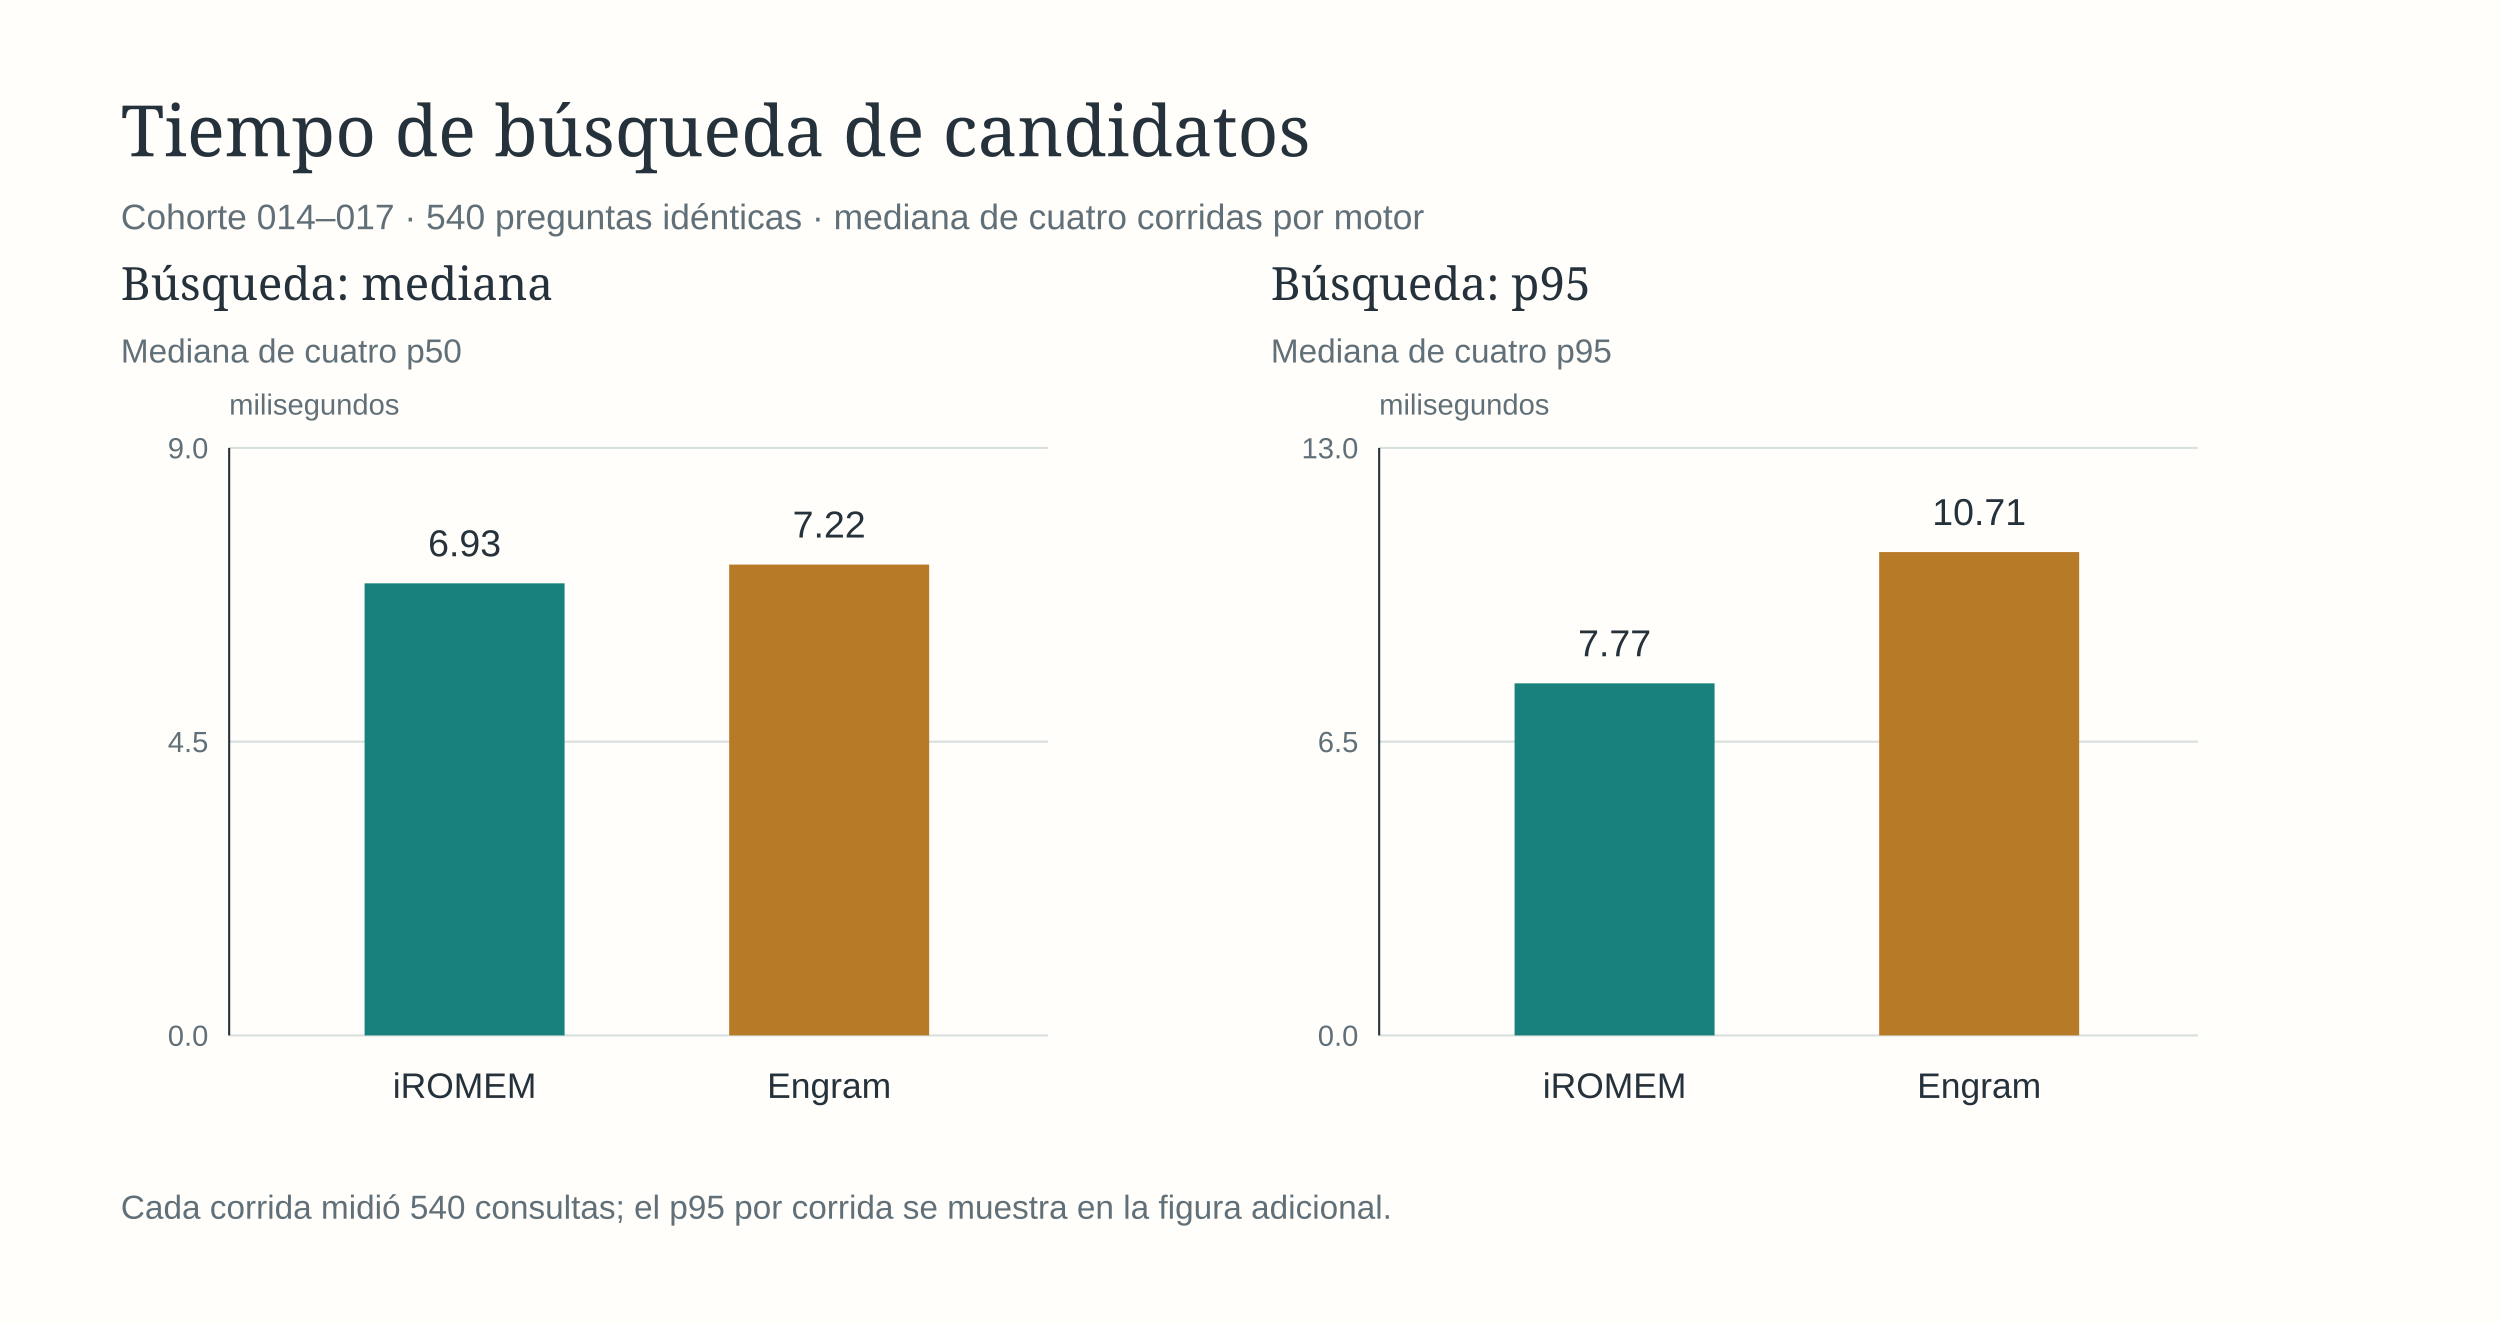
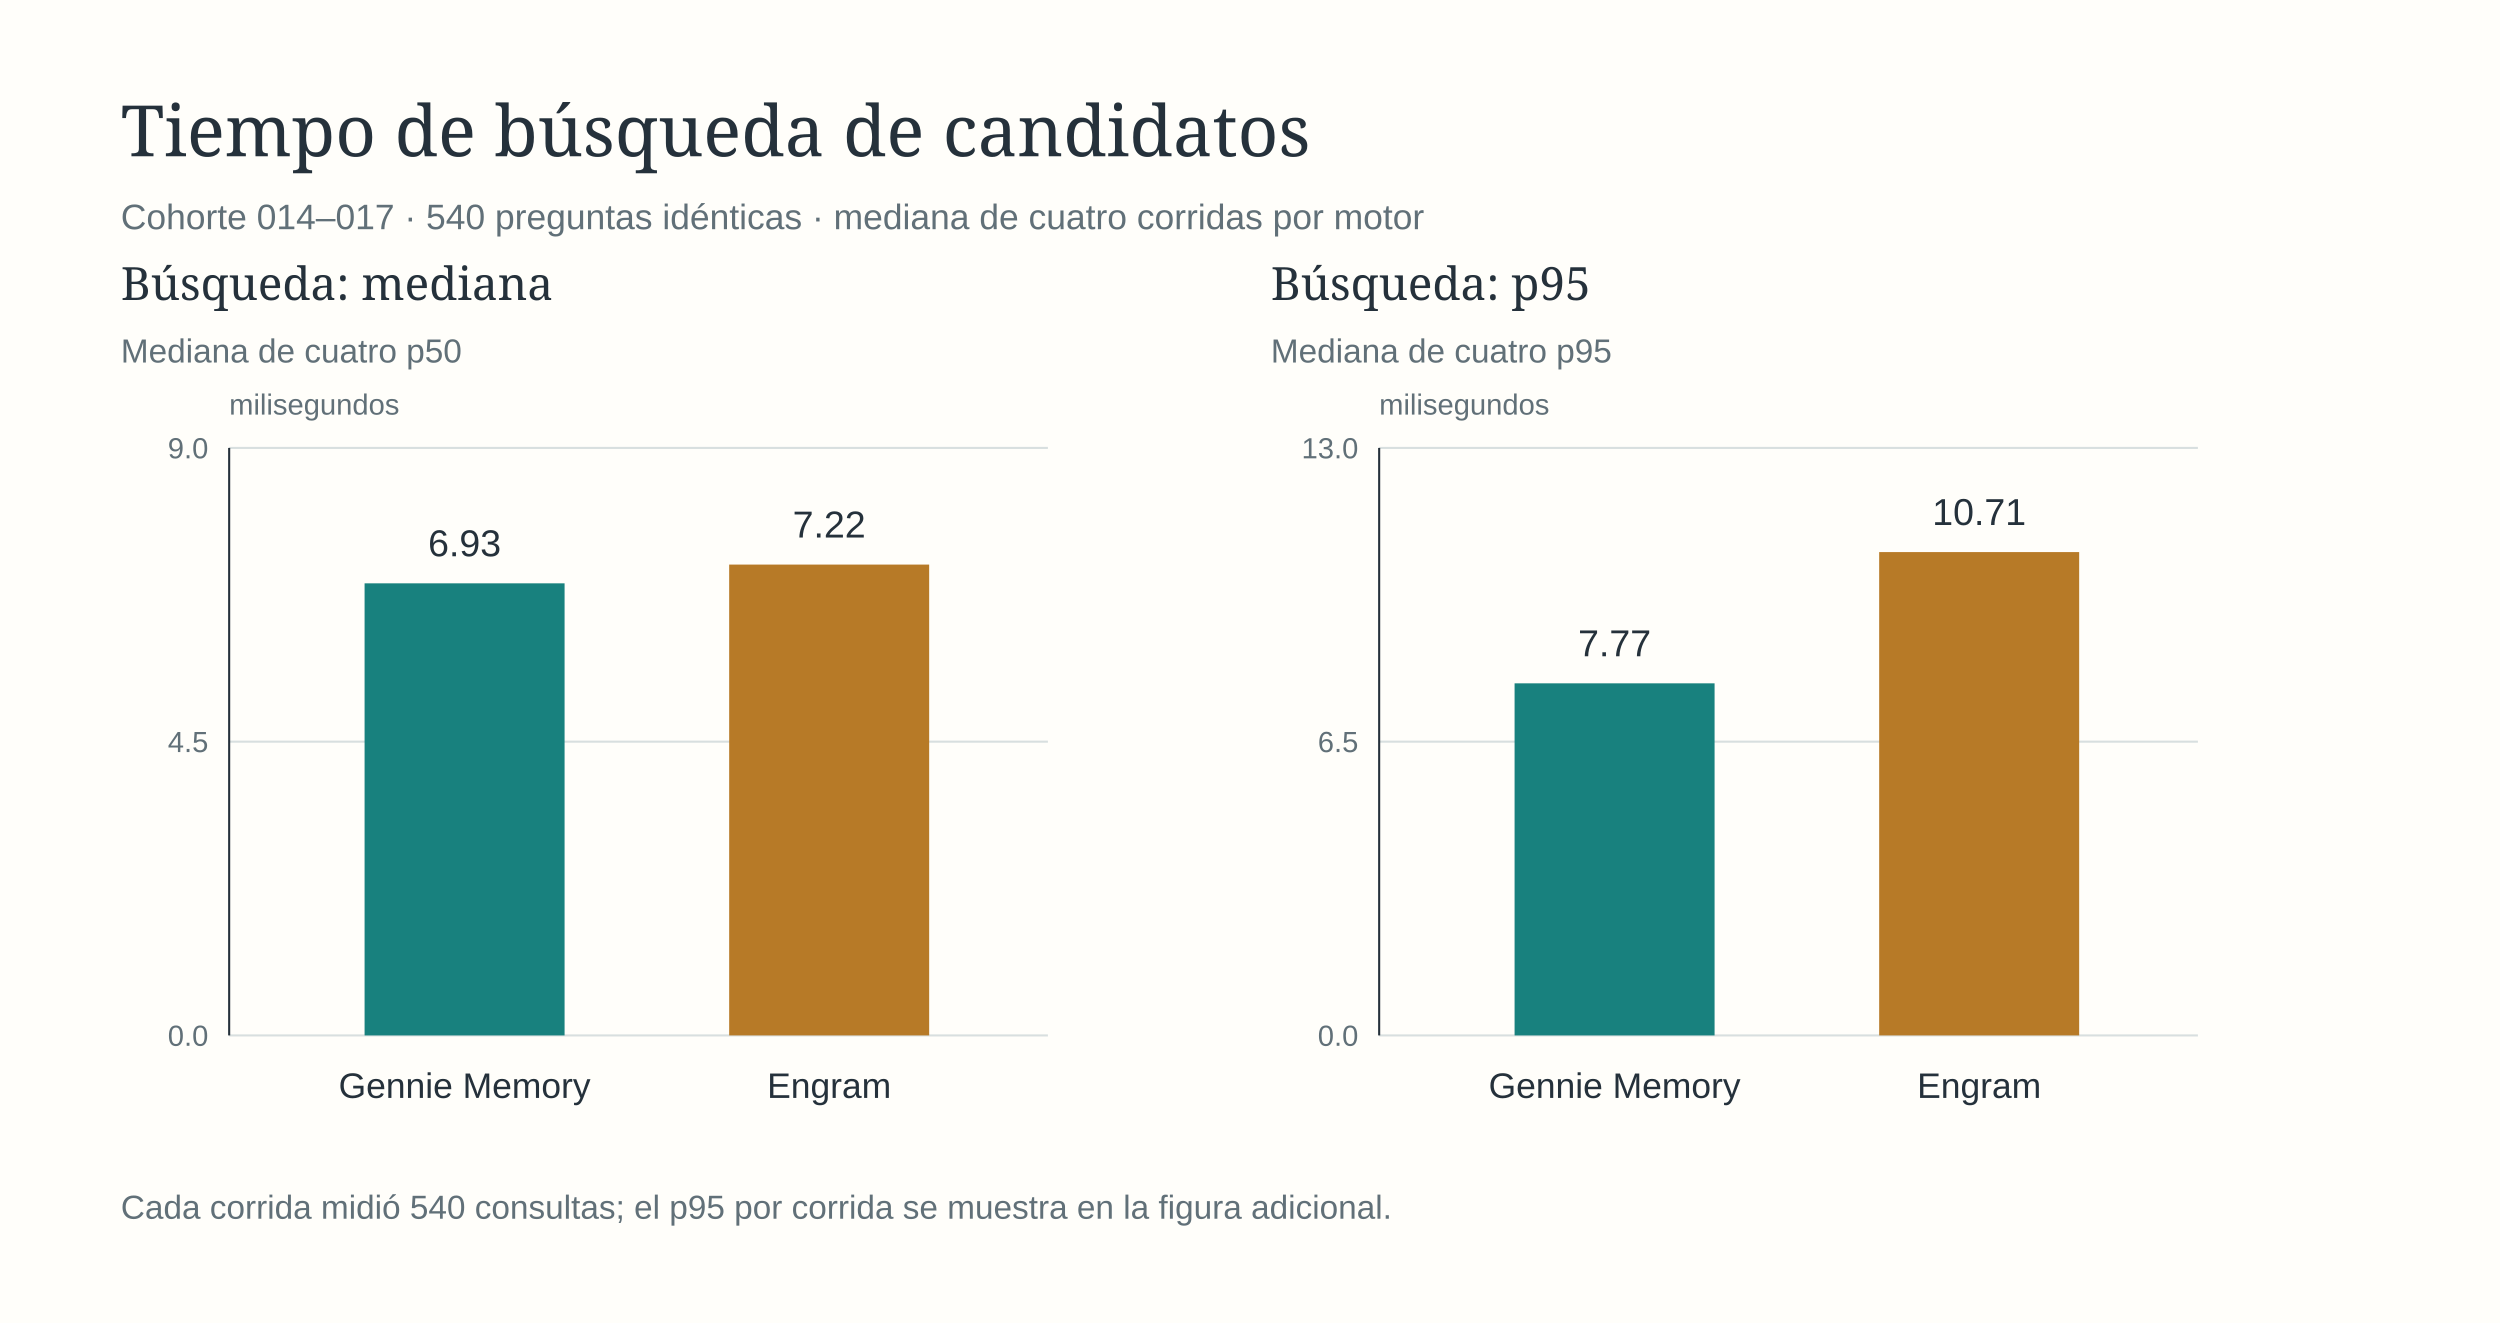
<svg xmlns="http://www.w3.org/2000/svg" width="1200" height="635" viewBox="0 0 1200 635" role="img" aria-label="Tiempo de búsqueda de candidatos">
  <rect width="100%" height="100%" fill="#fffefa" />
  <text x="58" y="75" fill="#25313b" text-anchor="start" font-family="Georgia,serif" font-size="34">Tiempo de búsqueda de candidatos</text>
  <text x="58" y="110" fill="#617078" text-anchor="start" font-family="Arial,sans-serif" font-size="17">Cohorte 014–017 · 540 preguntas idénticas · mediana de cuatro corridas por motor</text>
  <text x="58" y="144" fill="#25313b" text-anchor="start" font-family="Georgia,serif" font-size="22">Búsqueda: mediana</text>
  <text x="58" y="174" fill="#617078" text-anchor="start" font-family="Arial,sans-serif" font-size="16">Mediana de cuatro p50</text>
  <text x="110" y="199" fill="#617078" text-anchor="start" font-family="Arial,sans-serif" font-size="14">milisegundos</text>
  <line x1="110" y1="497" x2="503" y2="497" stroke="#d8dfdf" stroke-width="1" />
  <text x="100" y="502" fill="#617078" text-anchor="end" font-family="Arial,sans-serif" font-size="14">0.0</text>
  <line x1="110" y1="356" x2="503" y2="356" stroke="#d8dfdf" stroke-width="1" />
  <text x="100" y="361" fill="#617078" text-anchor="end" font-family="Arial,sans-serif" font-size="14">4.5</text>
  <line x1="110" y1="215" x2="503" y2="215" stroke="#d8dfdf" stroke-width="1" />
  <text x="100" y="220" fill="#617078" text-anchor="end" font-family="Arial,sans-serif" font-size="14">9.0</text>
  <line x1="110" y1="215" x2="110" y2="497" stroke="#25313b" stroke-width="1" />
  <rect x="175" y="280" width="96" height="217" fill="#18817e" />
  <text x="223" y="267" fill="#25313b" text-anchor="middle" font-family="Arial,sans-serif" font-size="18">6.93</text>
-   <text x="223" y="527" fill="#25313b" text-anchor="middle" font-family="Arial,sans-serif" font-size="17">iROMEM</text>
+   <text x="223" y="527" fill="#25313b" text-anchor="middle" font-family="Arial,sans-serif" font-size="17">Gennie Memory</text>
  <rect x="350" y="271" width="96" height="226" fill="#b77a27" />
  <text x="398" y="258" fill="#25313b" text-anchor="middle" font-family="Arial,sans-serif" font-size="18">7.22</text>
  <text x="398" y="527" fill="#25313b" text-anchor="middle" font-family="Arial,sans-serif" font-size="17">Engram</text>
  <text x="610" y="144" fill="#25313b" text-anchor="start" font-family="Georgia,serif" font-size="22">Búsqueda: p95</text>
  <text x="610" y="174" fill="#617078" text-anchor="start" font-family="Arial,sans-serif" font-size="16">Mediana de cuatro p95</text>
  <text x="662" y="199" fill="#617078" text-anchor="start" font-family="Arial,sans-serif" font-size="14">milisegundos</text>
  <line x1="662" y1="497" x2="1055" y2="497" stroke="#d8dfdf" stroke-width="1" />
  <text x="652" y="502" fill="#617078" text-anchor="end" font-family="Arial,sans-serif" font-size="14">0.0</text>
  <line x1="662" y1="356" x2="1055" y2="356" stroke="#d8dfdf" stroke-width="1" />
  <text x="652" y="361" fill="#617078" text-anchor="end" font-family="Arial,sans-serif" font-size="14">6.5</text>
  <line x1="662" y1="215" x2="1055" y2="215" stroke="#d8dfdf" stroke-width="1" />
  <text x="652" y="220" fill="#617078" text-anchor="end" font-family="Arial,sans-serif" font-size="14">13.0</text>
  <line x1="662" y1="215" x2="662" y2="497" stroke="#25313b" stroke-width="1" />
  <rect x="727" y="328" width="96" height="169" fill="#18817e" />
  <text x="775" y="315" fill="#25313b" text-anchor="middle" font-family="Arial,sans-serif" font-size="18">7.77</text>
-   <text x="775" y="527" fill="#25313b" text-anchor="middle" font-family="Arial,sans-serif" font-size="17">iROMEM</text>
+   <text x="775" y="527" fill="#25313b" text-anchor="middle" font-family="Arial,sans-serif" font-size="17">Gennie Memory</text>
  <rect x="902" y="265" width="96" height="232" fill="#b77a27" />
  <text x="950" y="252" fill="#25313b" text-anchor="middle" font-family="Arial,sans-serif" font-size="18">10.71</text>
  <text x="950" y="527" fill="#25313b" text-anchor="middle" font-family="Arial,sans-serif" font-size="17">Engram</text>
  <text x="58" y="585" fill="#617078" text-anchor="start" font-family="Arial,sans-serif" font-size="16">Cada corrida midió 540 consultas; el p95 por corrida se muestra en la figura adicional.</text>
</svg>
